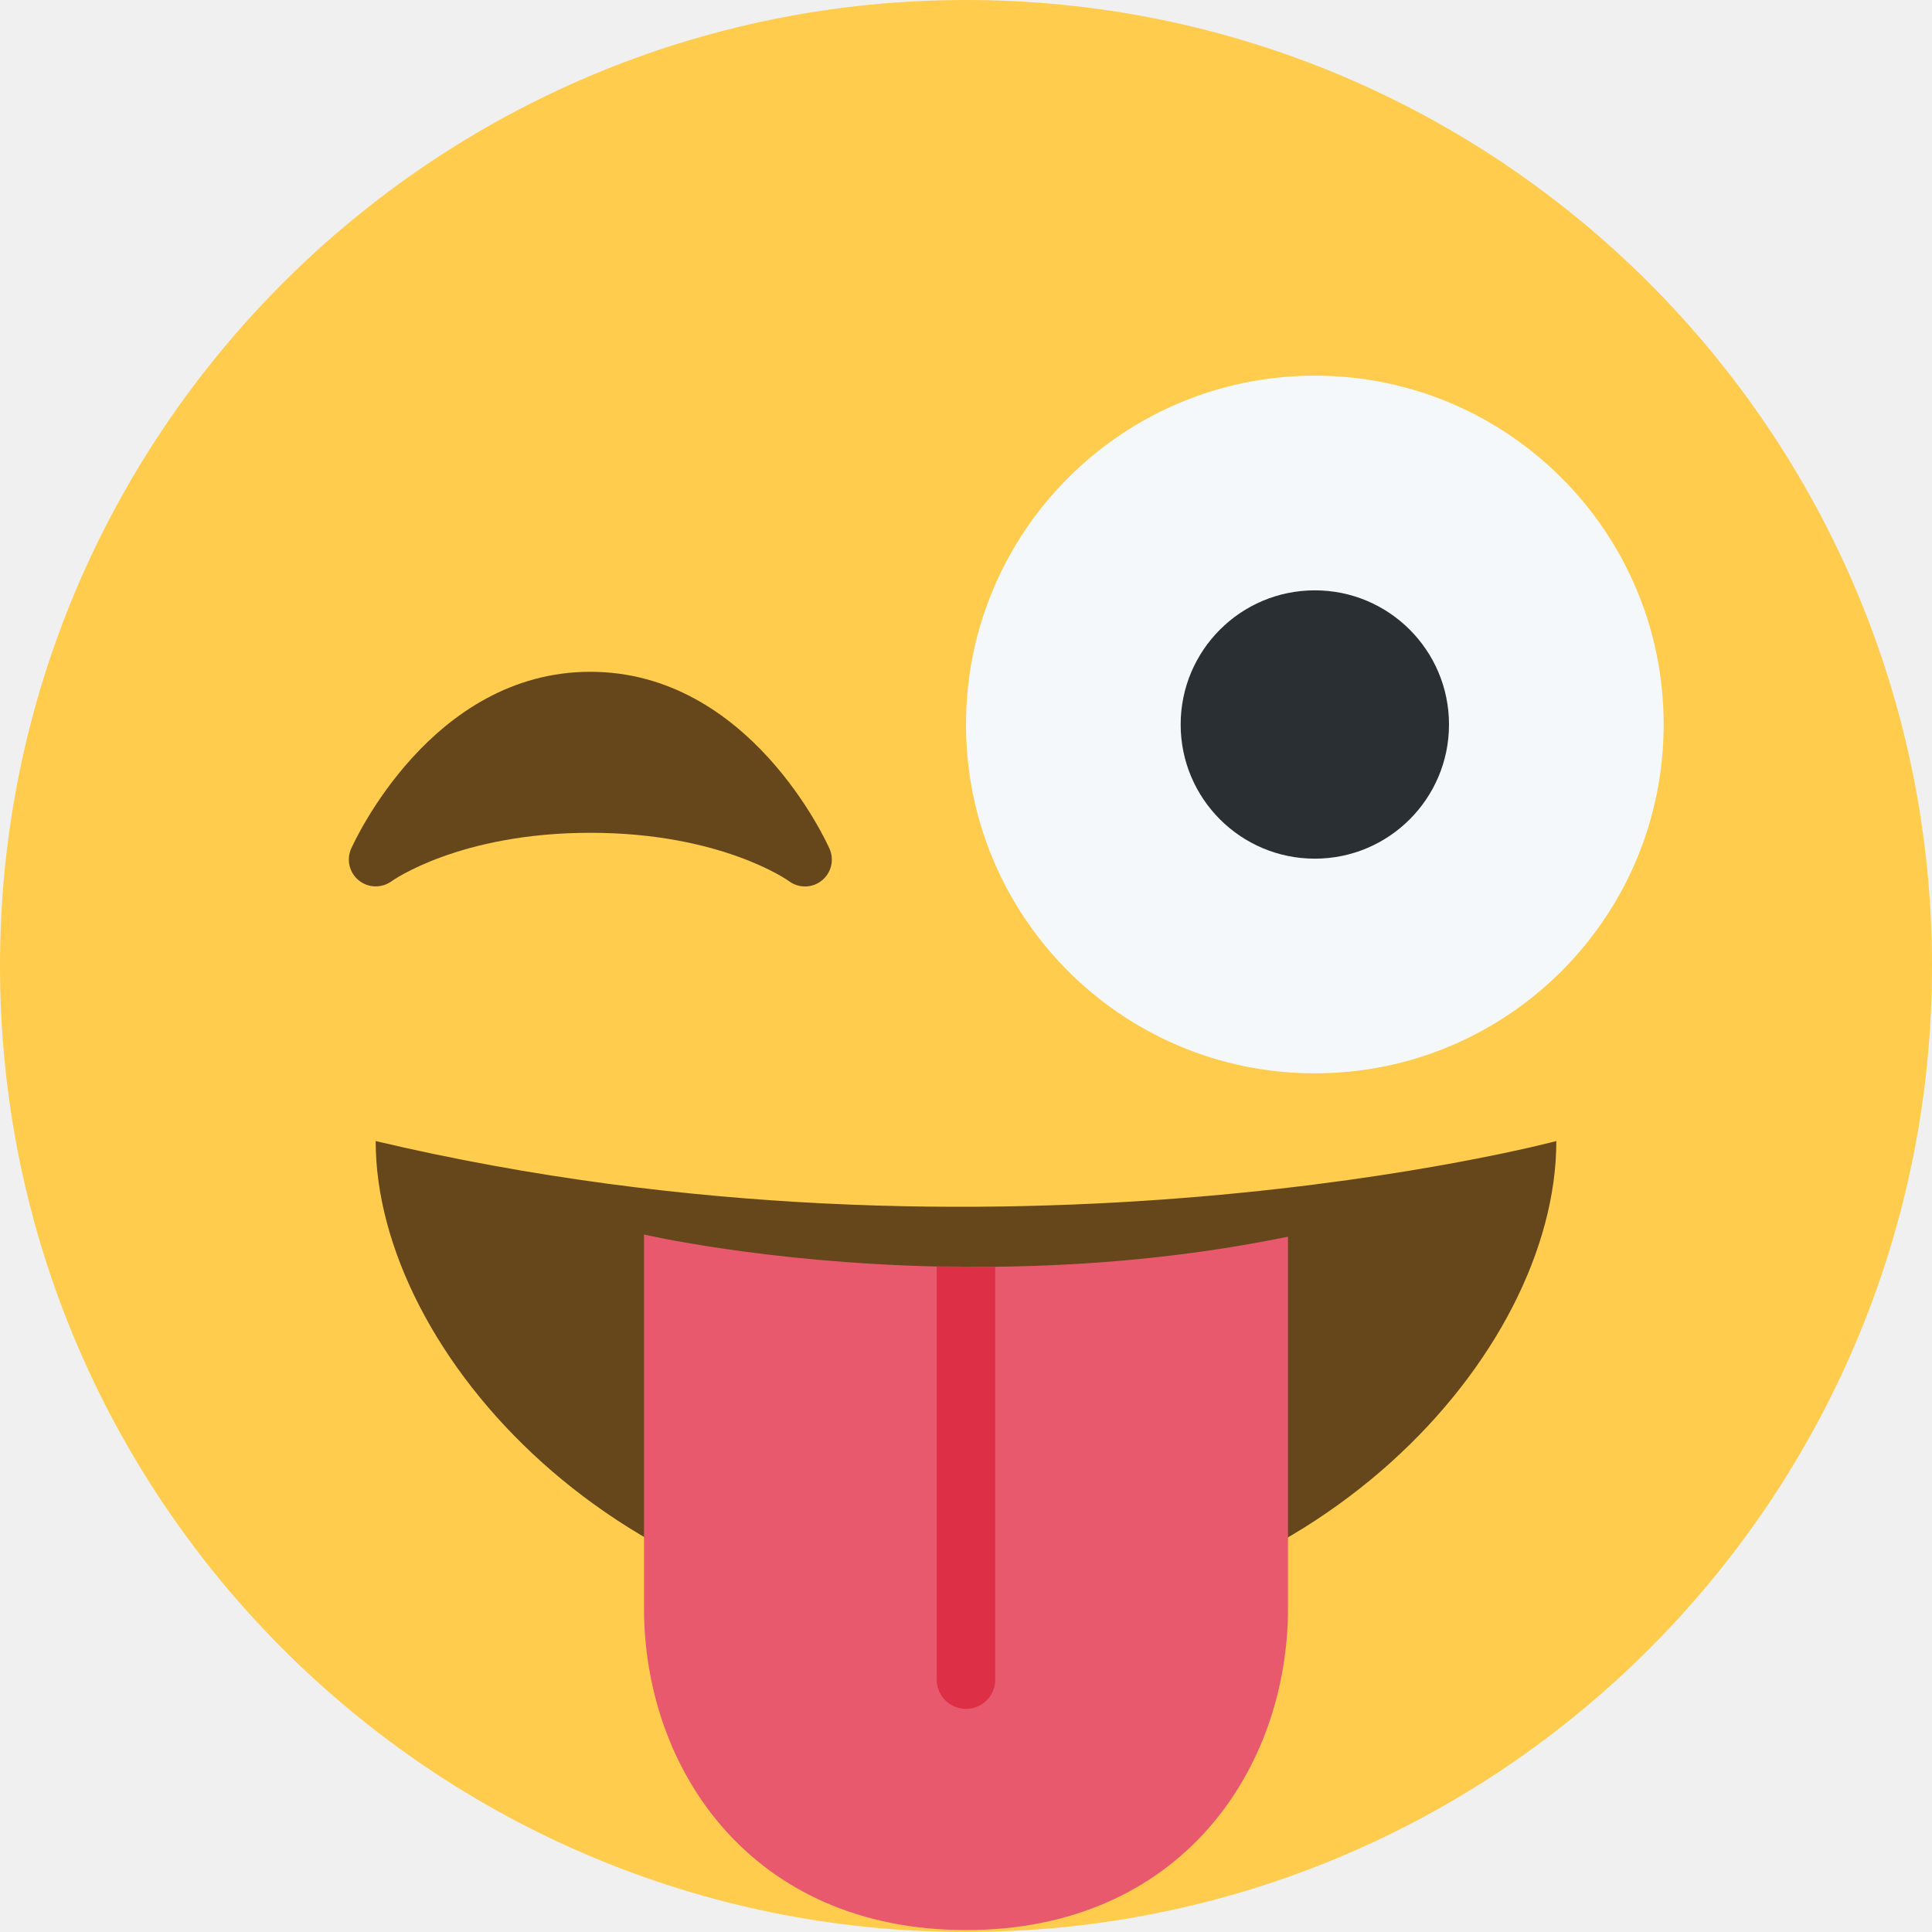
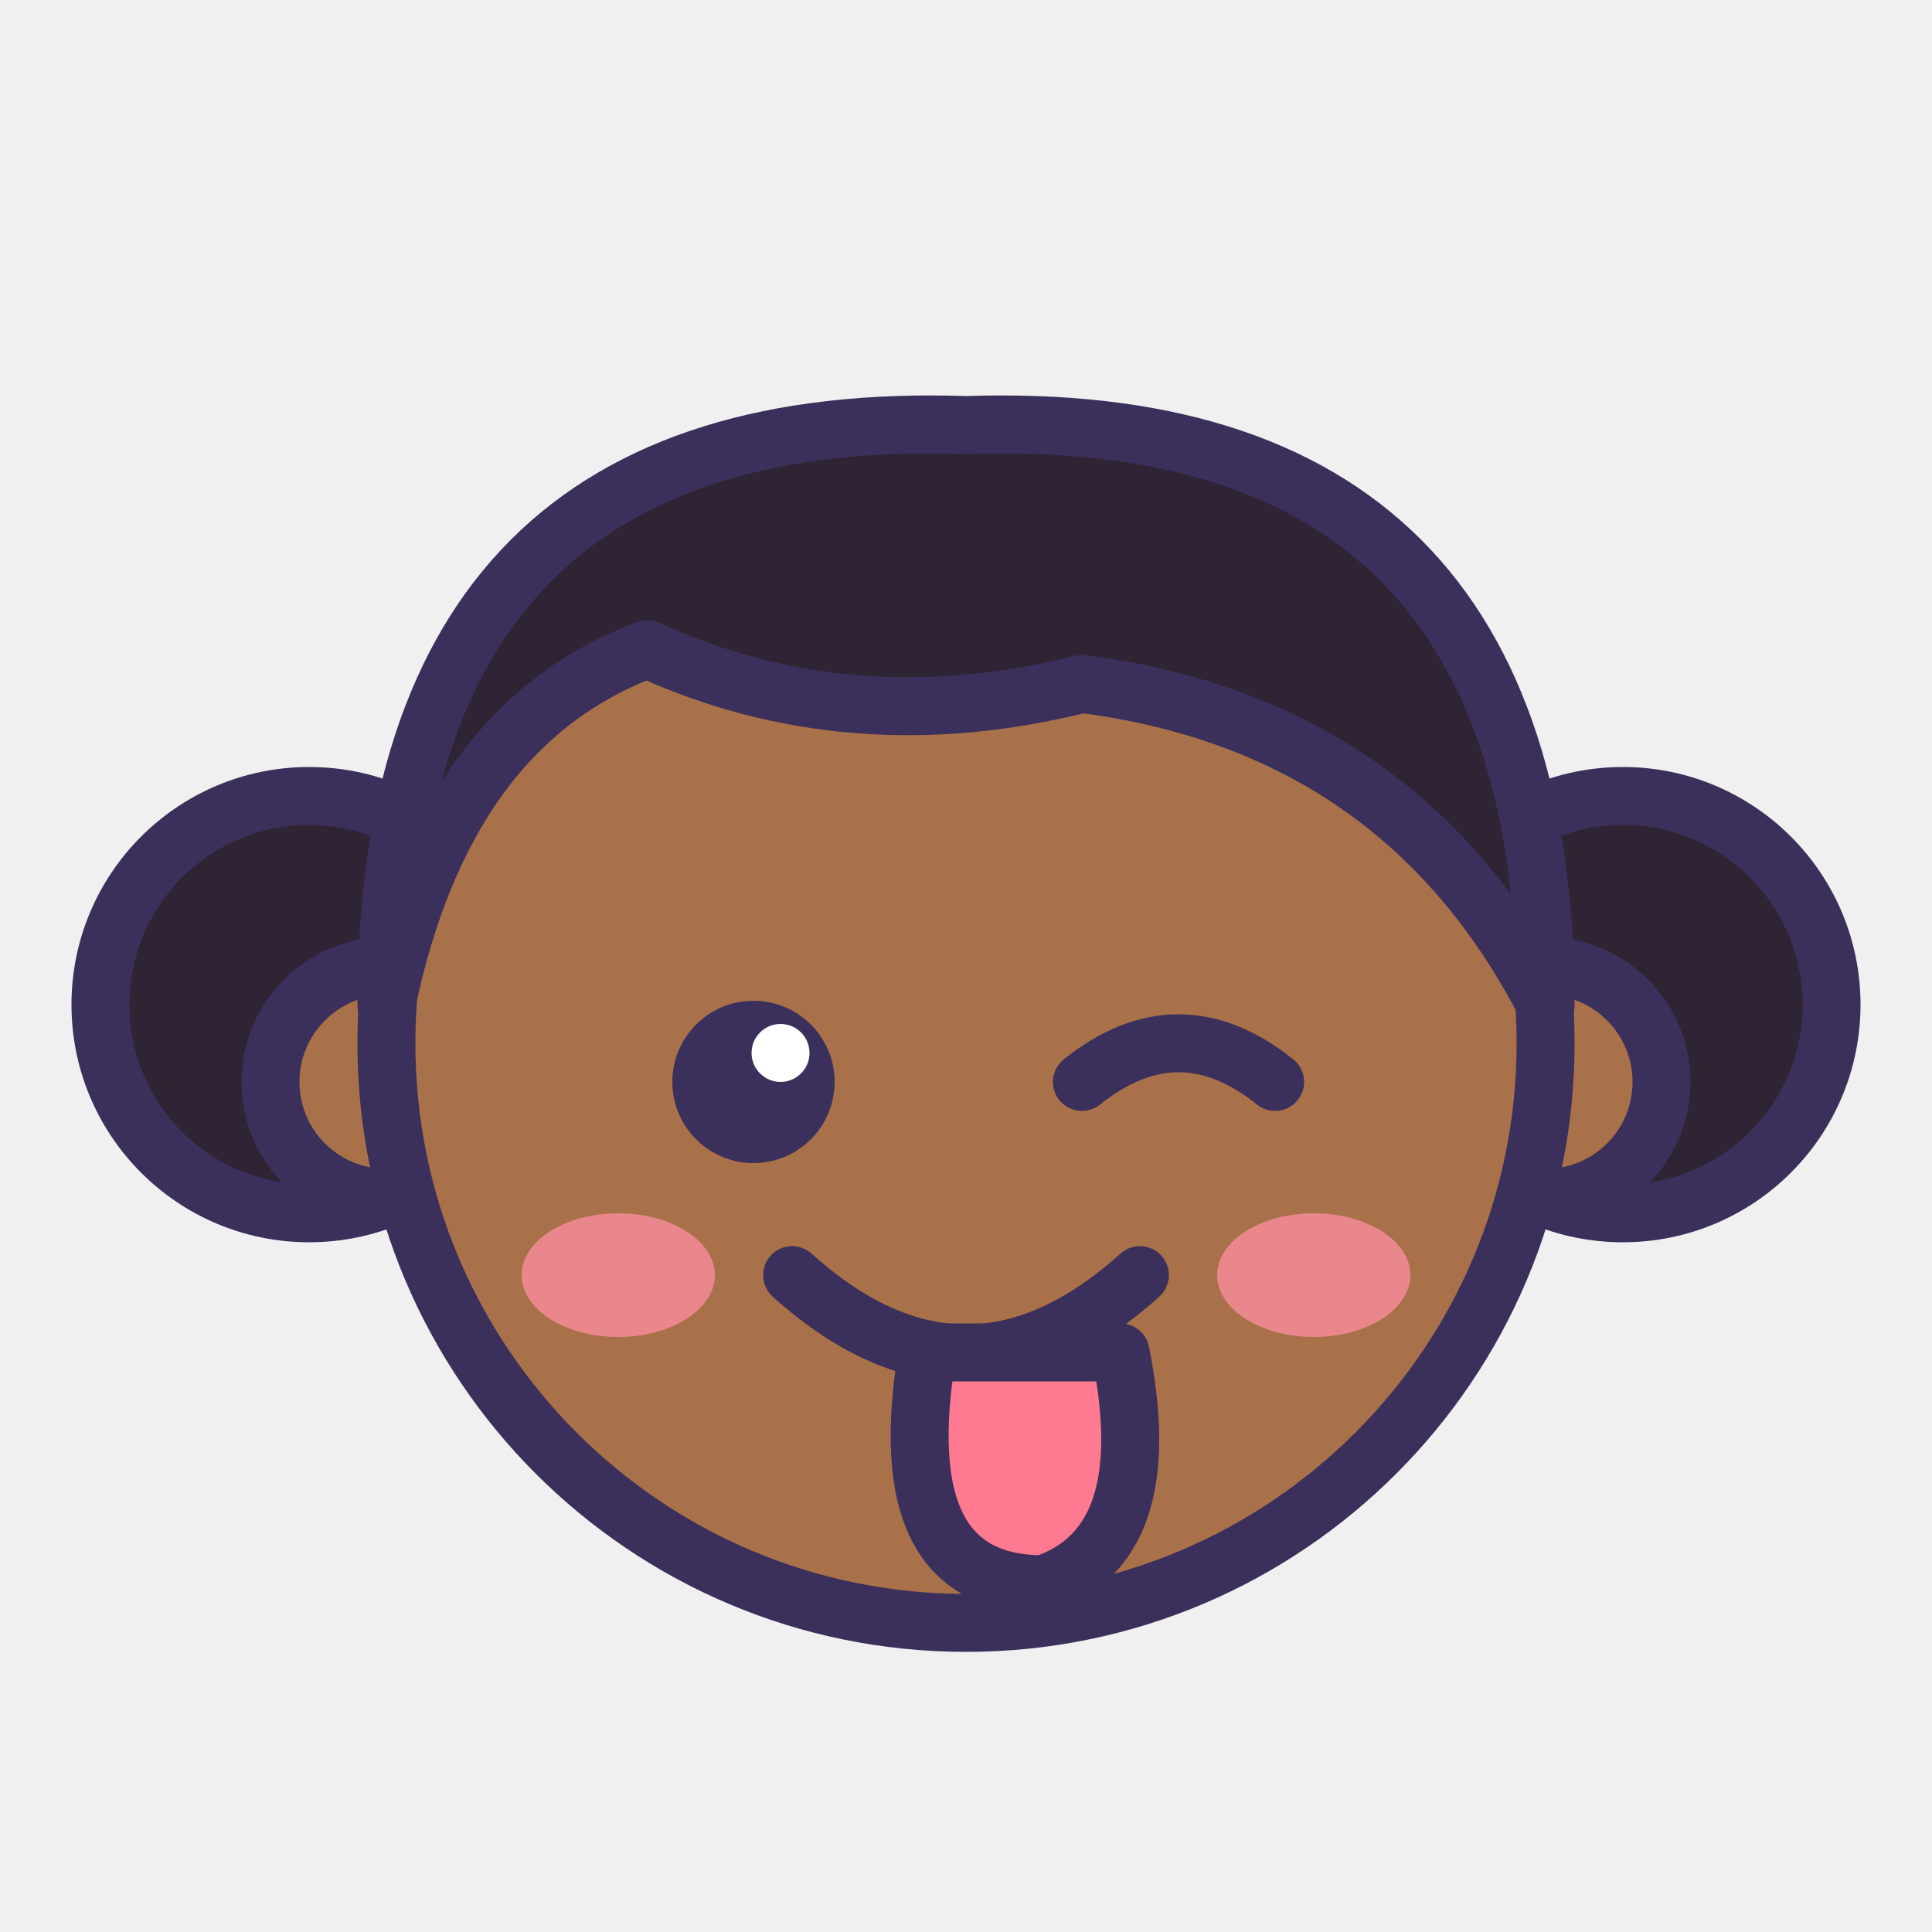
- <svg xmlns="http://www.w3.org/2000/svg" viewBox="0 0 36 36" preserveAspectRatio="xMidYMid meet">
-   <path fill="#FFCC4D" d="M36 18c0 9.941-8.059 18-18 18-9.94 0-18-8.059-18-18C0 8.06 8.06 0 18 0c9.941 0 18 8.06 18 18" />
-   <path fill="#66471B" d="M15.457 15.815c-.06-.135-1.499-3.297-4.457-3.297-2.957 0-4.397 3.162-4.457 3.297-.092.207-.032.449.144.591.177.143.427.147.61.014.013-.009 1.262-.902 3.703-.902 2.426 0 3.674.881 3.702.901.088.066.193.099.298.099.11 0 .221-.037.311-.109.179-.142.238-.386.146-.594z" />
-   <path fill="#F5F8FA" d="M31 13.5c0 3.59-2.91 6.5-6.5 6.5S18 17.09 18 13.5 20.91 7 24.5 7 31 9.91 31 13.5z" />
-   <circle fill="#292F33" cx="24.5" cy="13.5" r="2.5" />
-   <path fill="#66471B" d="M7 21.262c0 3.964 4.596 9 11 9s11-5 11-9c0 0-10.333 2.756-22 0z" />
-   <path fill="#E8596E" d="M18.545 23.604l-1.091-.005c-3.216-.074-5.454-.596-5.454-.596v6.961c0 3 2 6 6 6s6-3 6-6v-6.92c-1.922.394-3.787.542-5.455.56z" />
-   <path fill="#DD2F45" d="M18 31.843c.301 0 .545-.244.545-.545v-7.694l-1.091-.005v7.699c.001.301.245.545.546.545z" />
+ <svg xmlns="http://www.w3.org/2000/svg" viewBox="0 0 100 100" data-bare="1">
+   <circle cx="16" cy="52" r="10.8" fill="#2E2433" stroke="#3B2F5B" stroke-width="3" stroke-linejoin="round" stroke-linecap="round" />
+   <circle cx="84" cy="52" r="10.8" fill="#2E2433" stroke="#3B2F5B" stroke-width="3" stroke-linejoin="round" stroke-linecap="round" />
+   <circle cx="20" cy="56" r="6.0" fill="#A9714A" stroke="#3B2F5B" stroke-width="3" stroke-linejoin="round" stroke-linecap="round" />
+   <circle cx="80" cy="56" r="6.0" fill="#A9714A" stroke="#3B2F5B" stroke-width="3" stroke-linejoin="round" stroke-linecap="round" />
+   <circle cx="50" cy="54" r="30" fill="#A9714A" stroke="#3B2F5B" stroke-width="3" stroke-linejoin="round" stroke-linecap="round" />
+   <path d="M20 52 Q20 21 50 22 Q80 21 80 52 Q72.5 37.5 56.0 35.4 Q44.0 38.4 33.5 33.6 Q23.0 37.5 20 52Z" fill="#2E2433" stroke="#3B2F5B" stroke-width="3" stroke-linejoin="round" stroke-linecap="round" />
+   <circle cx="39" cy="56" r="4.2" fill="#3B2F5B" />
+   <circle cx="40.4" cy="54.5" r="1.5" fill="#fff" />
+   <path d="M56 56 Q61 52 66 56" fill="none" stroke="#3B2F5B" stroke-width="3" stroke-linecap="round" stroke-linejoin="round" />
+   <ellipse cx="32" cy="66" rx="5" ry="3.2" fill="#FF8FA3" opacity=".75" />
+   <ellipse cx="68" cy="66" rx="5" ry="3.2" fill="#FF8FA3" opacity=".75" />
+   <path d="M41 66 Q50 74.1 59 66" fill="none" stroke="#3B2F5B" stroke-width="3" stroke-linecap="round" stroke-linejoin="round" />
+   <path d="M48 70 Q46 82 54 82 Q60 80 58 70Z" fill="#FF7A90" stroke="#3B2F5B" stroke-width="3" stroke-linejoin="round" stroke-linecap="round" />
</svg>
